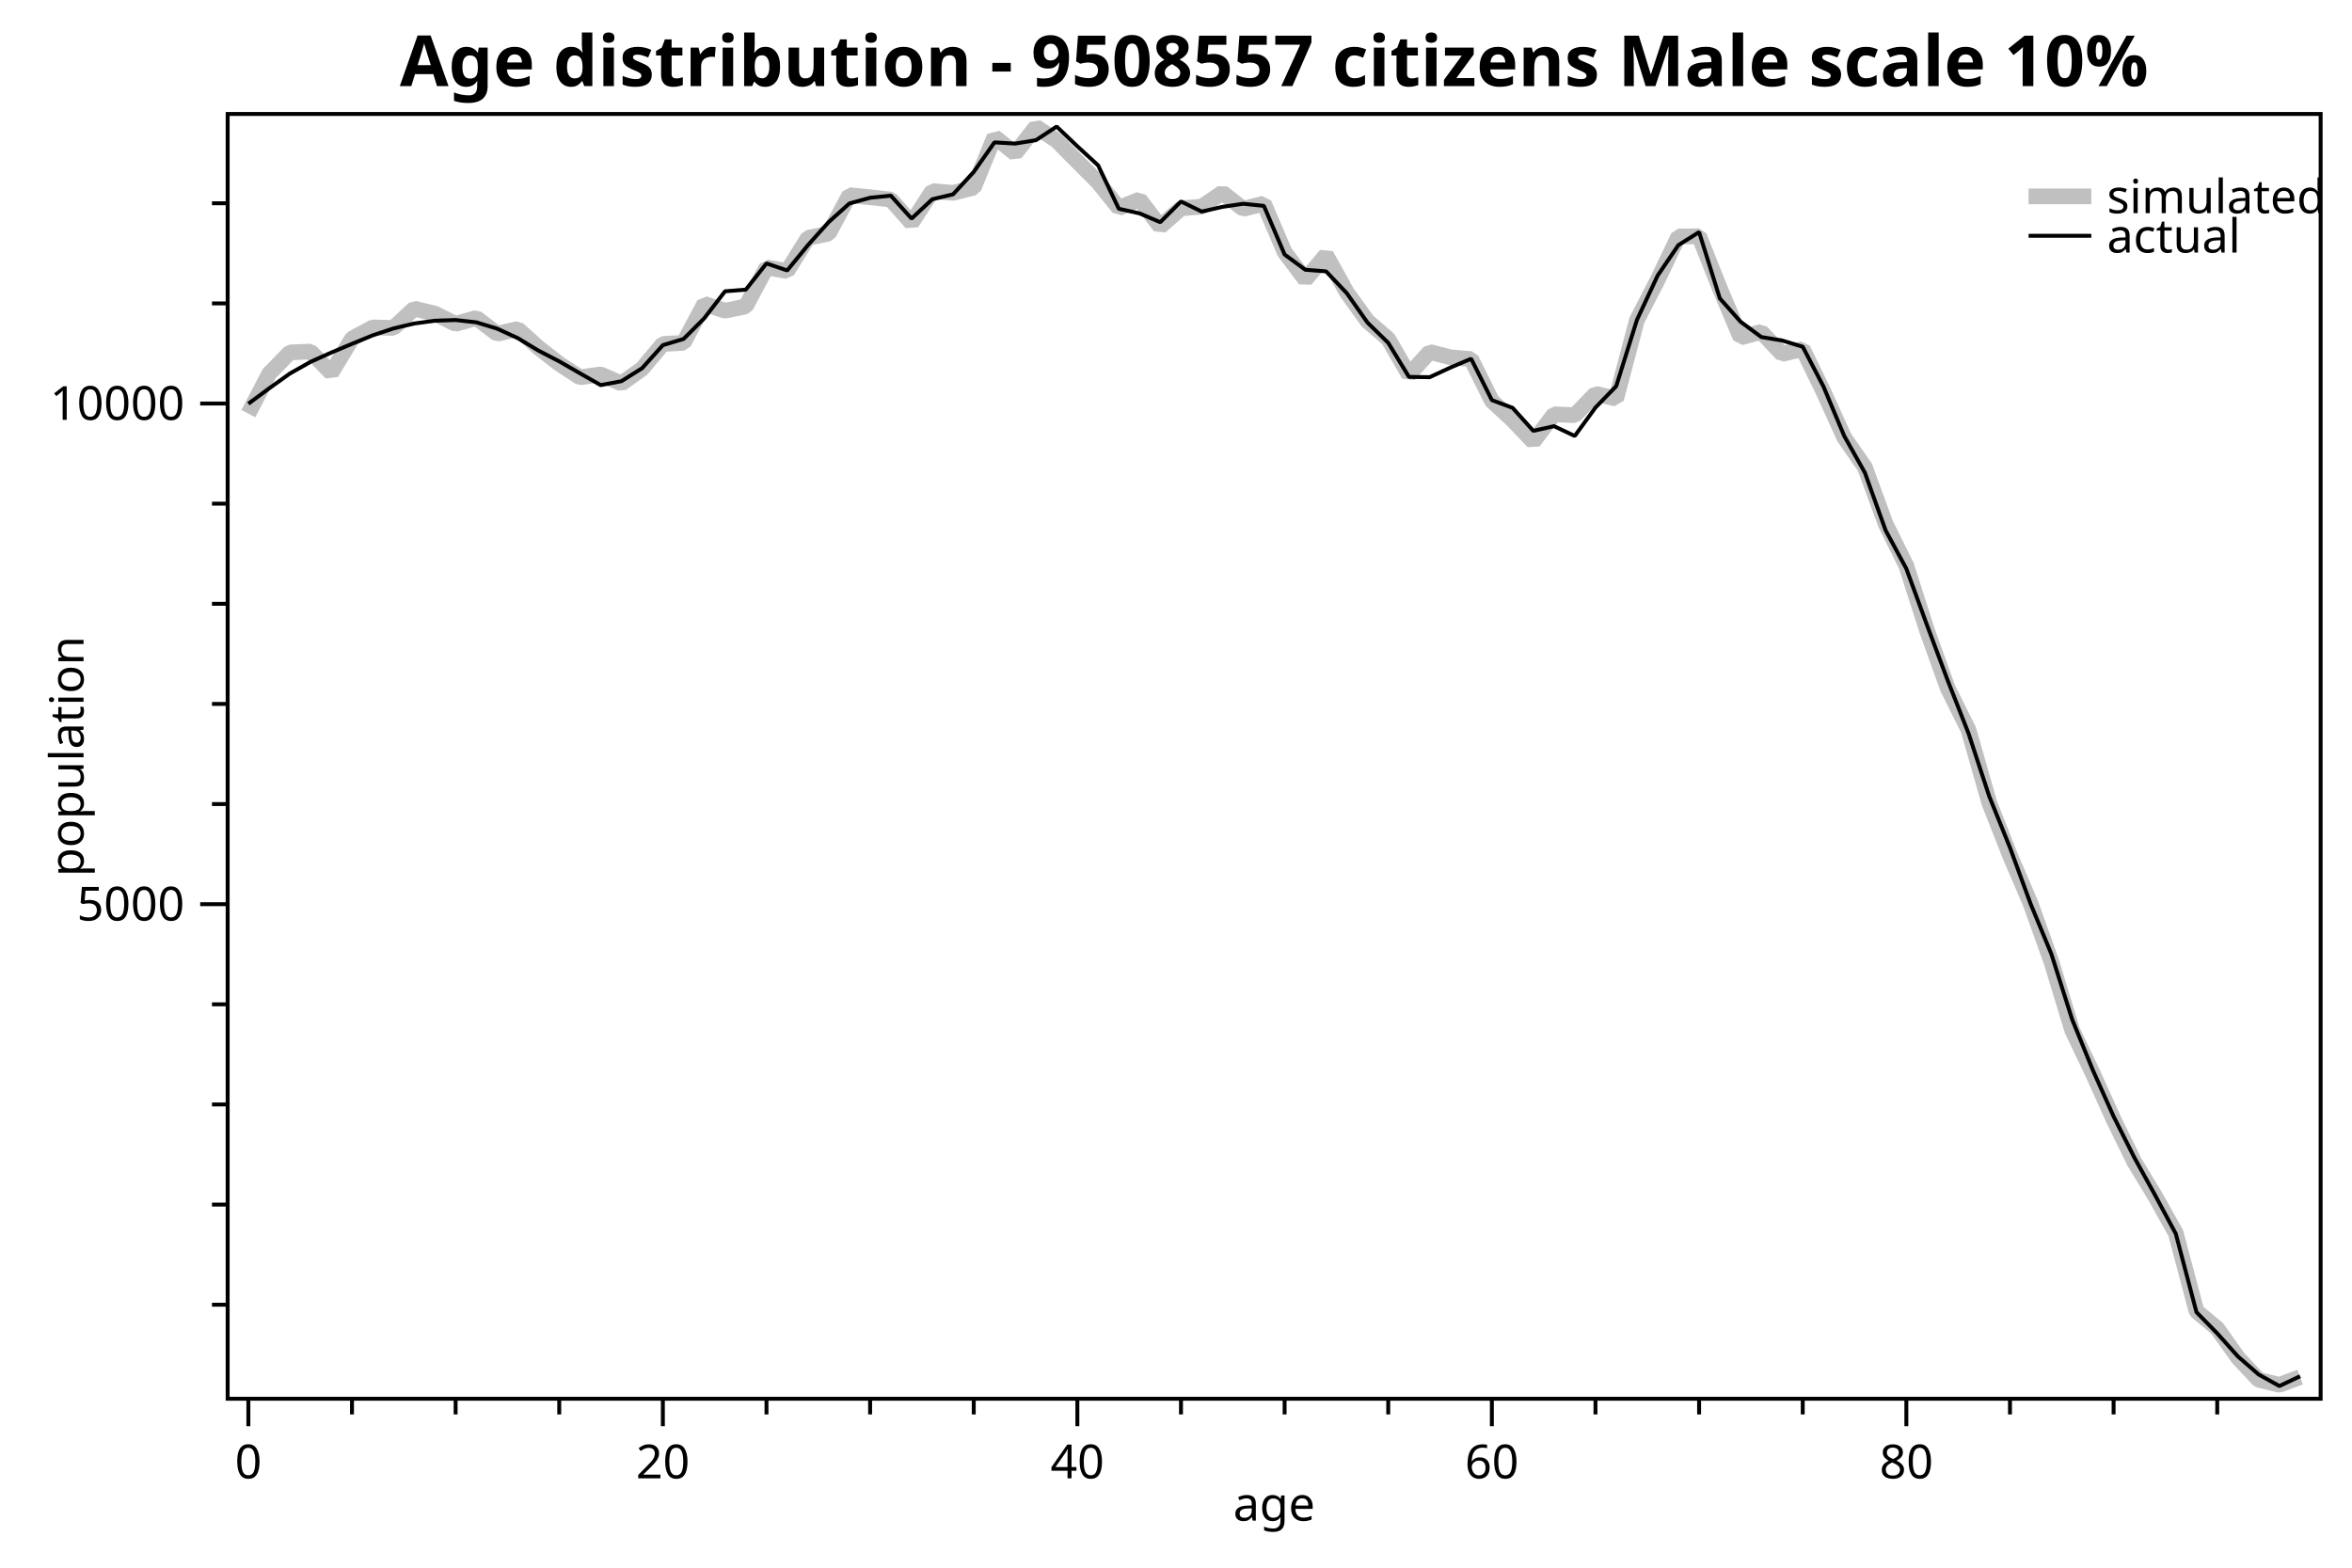
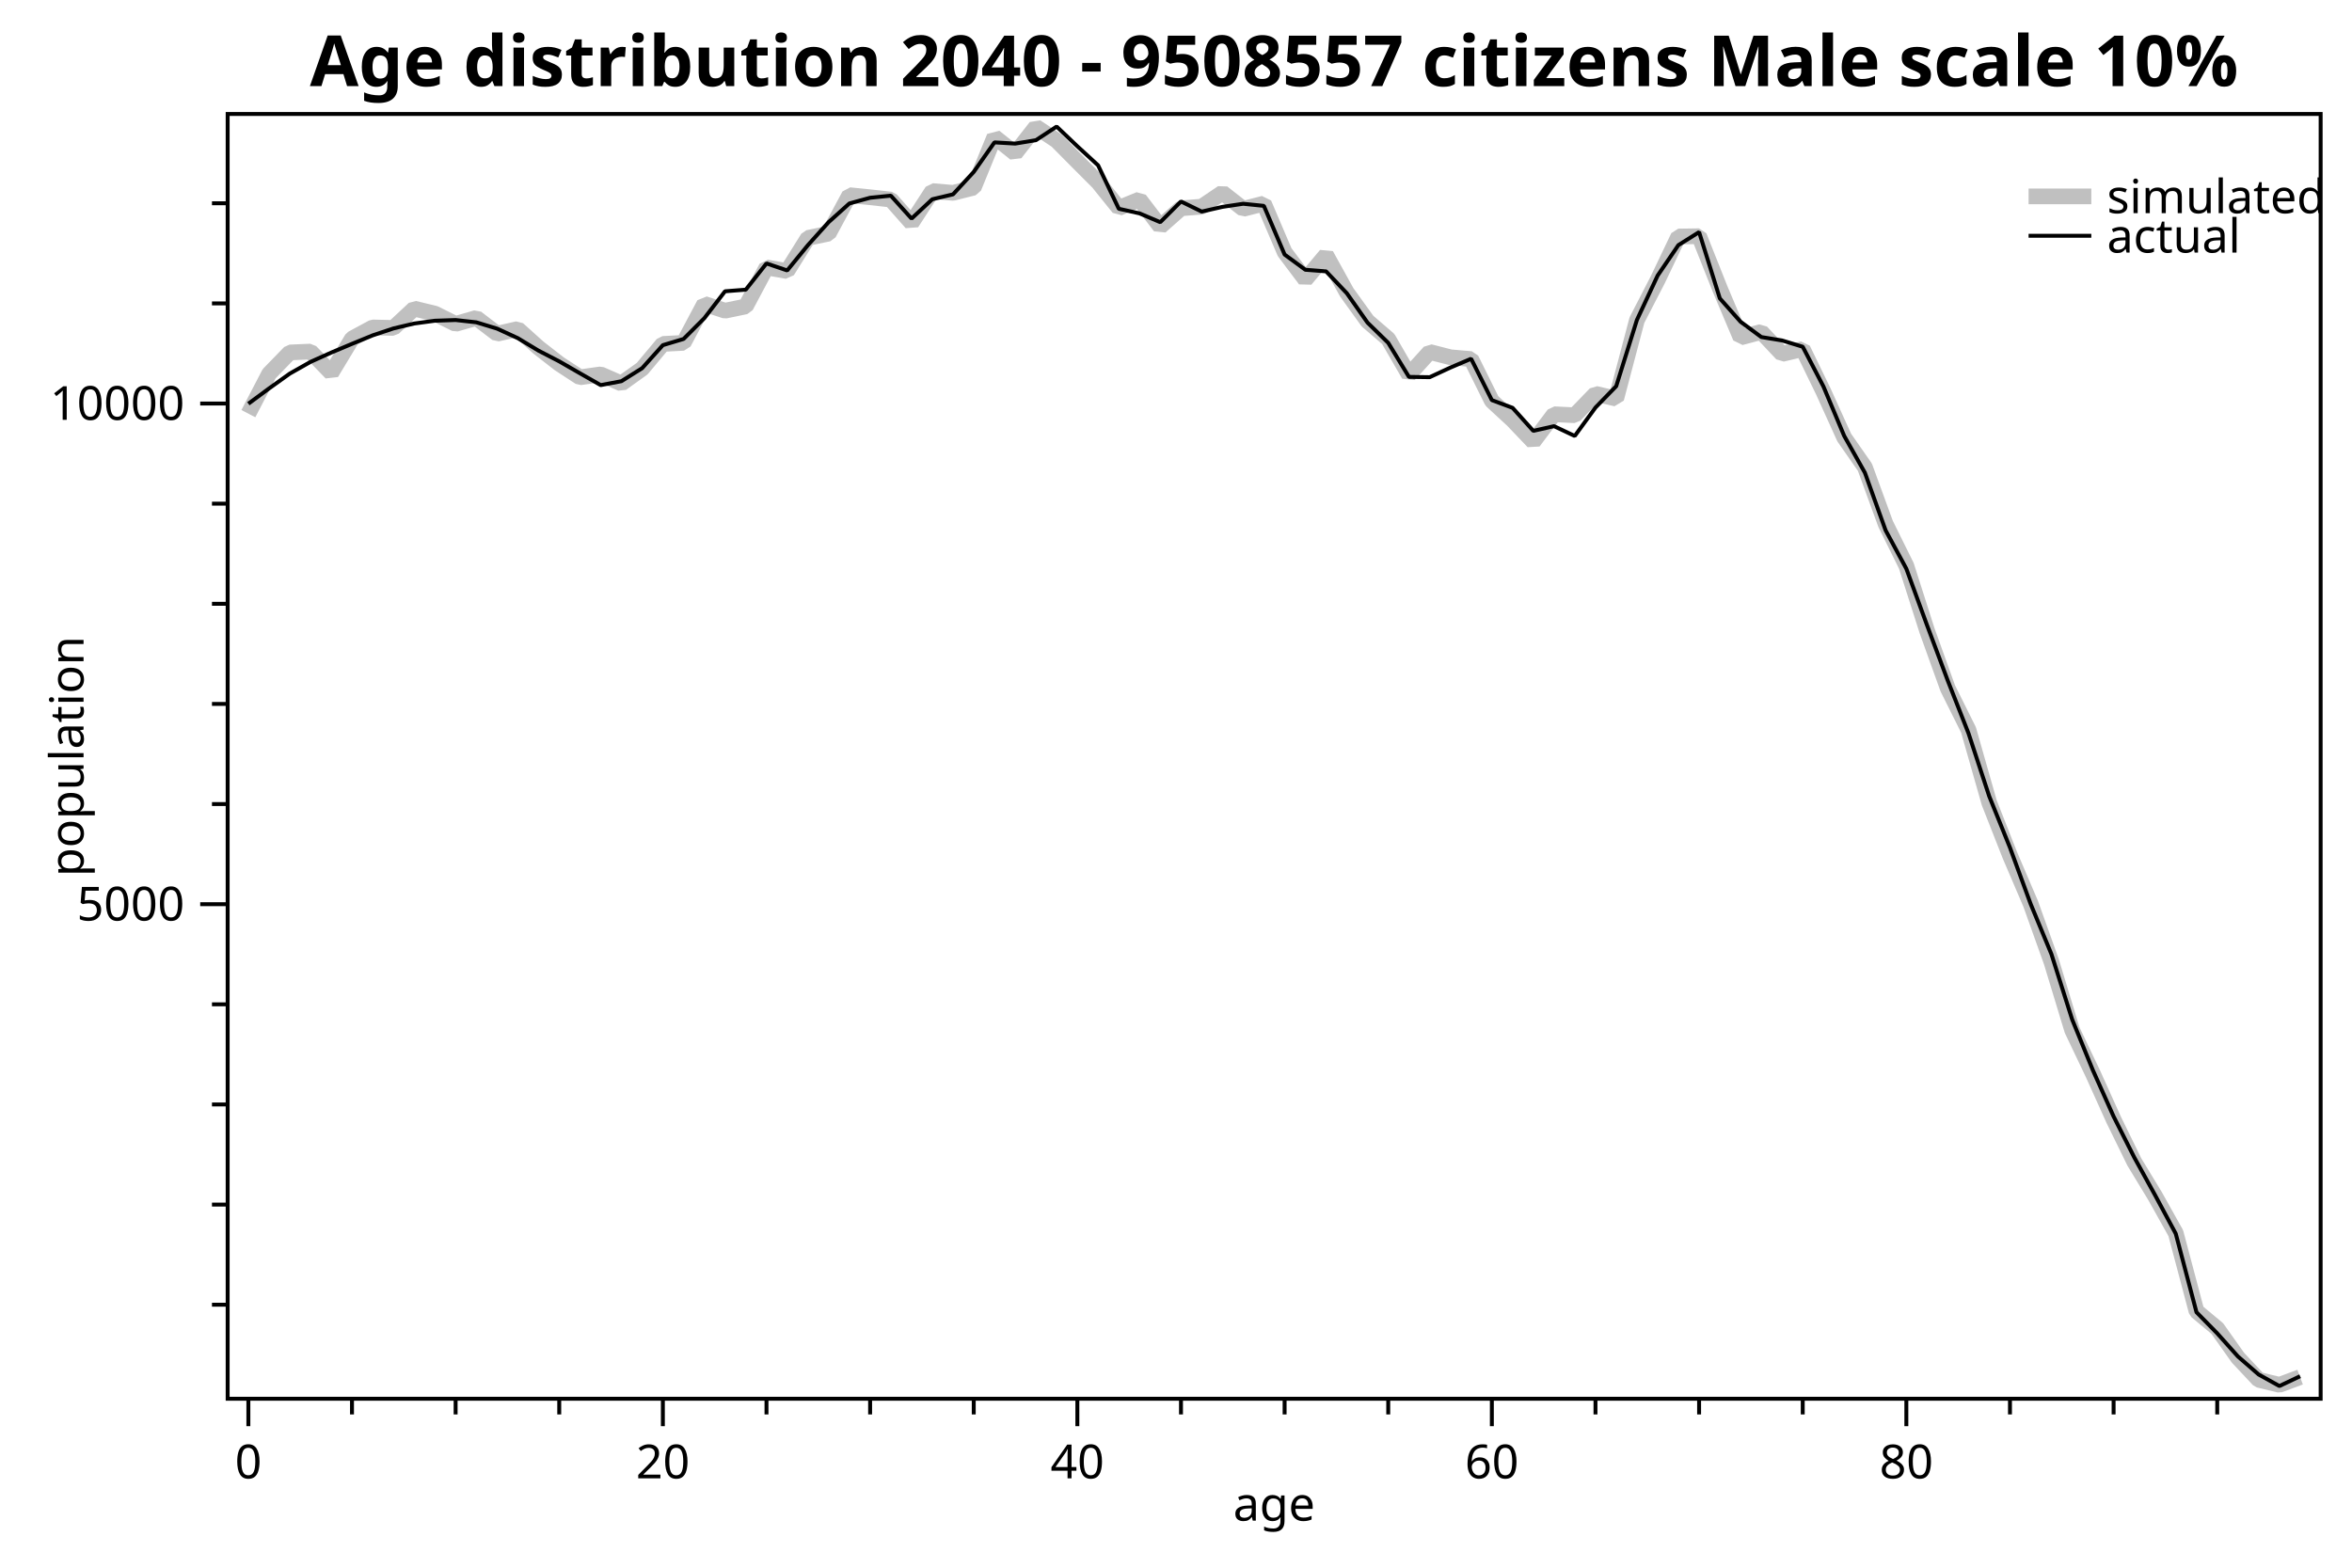
<svg xmlns="http://www.w3.org/2000/svg" width="600" height="400" version="1.1">
  <polyline points="89.794,356.894 89.794,360.894" style="fill:none;stroke:black;stroke-width:1" />
  <polyline points="116.229,356.894 116.229,360.894" style="fill:none;stroke:black;stroke-width:1" />
  <polyline points="142.663,356.894 142.663,360.894" style="fill:none;stroke:black;stroke-width:1" />
  <polyline points="195.533,356.894 195.533,360.894" style="fill:none;stroke:black;stroke-width:1" />
  <polyline points="221.967,356.894 221.967,360.894" style="fill:none;stroke:black;stroke-width:1" />
  <polyline points="248.402,356.894 248.402,360.894" style="fill:none;stroke:black;stroke-width:1" />
  <polyline points="301.272,356.894 301.272,360.894" style="fill:none;stroke:black;stroke-width:1" />
  <polyline points="327.706,356.894 327.706,360.894" style="fill:none;stroke:black;stroke-width:1" />
  <polyline points="354.141,356.894 354.141,360.894" style="fill:none;stroke:black;stroke-width:1" />
  <polyline points="407.01,356.894 407.01,360.894" style="fill:none;stroke:black;stroke-width:1" />
  <polyline points="433.445,356.894 433.445,360.894" style="fill:none;stroke:black;stroke-width:1" />
  <polyline points="459.88,356.894 459.88,360.894" style="fill:none;stroke:black;stroke-width:1" />
  <polyline points="512.749,356.894 512.749,360.894" style="fill:none;stroke:black;stroke-width:1" />
  <polyline points="539.183,356.894 539.183,360.894" style="fill:none;stroke:black;stroke-width:1" />
  <polyline points="565.618,356.894 565.618,360.894" style="fill:none;stroke:black;stroke-width:1" />
  <polyline points="58.073,332.902 54.073,332.902" style="fill:none;stroke:black;stroke-width:1" />
  <polyline points="58.073,307.353 54.073,307.353" style="fill:none;stroke:black;stroke-width:1" />
  <polyline points="58.073,281.805 54.073,281.805" style="fill:none;stroke:black;stroke-width:1" />
  <polyline points="58.073,256.255 54.073,256.255" style="fill:none;stroke:black;stroke-width:1" />
  <polyline points="58.073,205.158 54.073,205.158" style="fill:none;stroke:black;stroke-width:1" />
  <polyline points="58.073,179.609 54.073,179.609" style="fill:none;stroke:black;stroke-width:1" />
  <polyline points="58.073,154.06 54.073,154.06" style="fill:none;stroke:black;stroke-width:1" />
  <polyline points="58.073,128.511 54.073,128.511" style="fill:none;stroke:black;stroke-width:1" />
  <polyline points="58.073,77.413 54.073,77.413" style="fill:none;stroke:black;stroke-width:1" />
  <polyline points="58.073,51.864 54.073,51.864" style="fill:none;stroke:black;stroke-width:1" />
  <text dominant-baseline="hanging" text-anchor="middle" transform="translate(63.3594,367.894)" font-family="Segoe UI" font-size="12" font-weight="400" fill="black">0</text>
  <text dominant-baseline="hanging" text-anchor="middle" transform="translate(169.0981,367.894)" font-family="Segoe UI" font-size="12" font-weight="400" fill="black">20</text>
  <text dominant-baseline="hanging" text-anchor="middle" transform="translate(274.8368,367.894)" font-family="Segoe UI" font-size="12" font-weight="400" fill="black">40</text>
  <text dominant-baseline="hanging" text-anchor="middle" transform="translate(380.5755,367.894)" font-family="Segoe UI" font-size="12" font-weight="400" fill="black">60</text>
  <text dominant-baseline="hanging" text-anchor="middle" transform="translate(486.3142,367.894)" font-family="Segoe UI" font-size="12" font-weight="400" fill="black">80</text>
  <polyline points="63.359,356.894 63.359,363.894" style="fill:none;stroke:black;stroke-width:1" />
  <polyline points="169.098,356.894 169.098,363.894" style="fill:none;stroke:black;stroke-width:1" />
  <polyline points="274.837,356.894 274.837,363.894" style="fill:none;stroke:black;stroke-width:1" />
  <polyline points="380.575,356.894 380.575,363.894" style="fill:none;stroke:black;stroke-width:1" />
  <polyline points="486.314,356.894 486.314,363.894" style="fill:none;stroke:black;stroke-width:1" />
  <text dominant-baseline="baseline" text-anchor="middle" transform="translate(325.0365,388)" font-family="Segoe UI" font-size="12" font-weight="400" fill="black">age</text>
  <text dominant-baseline="middle" text-anchor="end" transform="translate(47.073,230.7065)" font-family="Segoe UI" font-size="12" font-weight="400" fill="black">5000</text>
  <text dominant-baseline="middle" text-anchor="end" transform="translate(47.073,102.9616)" font-family="Segoe UI" font-size="12" font-weight="400" fill="black">10000</text>
  <polyline points="58.073,230.707 51.073,230.707" style="fill:none;stroke:black;stroke-width:1" />
  <polyline points="58.073,102.962 51.073,102.962" style="fill:none;stroke:black;stroke-width:1" />
  <text dominant-baseline="hanging" text-anchor="middle" transform="translate(12,192.9868) rotate(-90)" font-family="Segoe UI" font-size="12" font-weight="400" fill="black">population</text>
  <polyline points="63.359,105.542 68.646,95.374 73.933,89.932 79.22,89.702 84.507,95.169 89.794,86.406 95.081,83.544 100.368,83.672 105.655,78.741 110.942,80.019 116.229,82.65 121.516,81.117 126.803,85.154 132.09,83.953 137.376,88.705 142.663,92.819 147.95,96.268 153.237,95.527 158.524,97.852 163.811,94.07 169.098,87.76 174.385,87.479 179.672,77.54 184.959,79.278 190.246,78.179 195.533,68.24 200.82,69.16 206.107,60.703 211.394,59.605 216.68,49.794 221.967,50.331 227.254,50.918 232.541,56.897 237.828,48.747 243.115,49.206 248.402,47.878 253.689,34.925 258.976,39.14 264.263,32.37 269.55,35.87 274.837,41.21 280.124,46.498 285.411,53.064 290.698,50.893 295.985,57.816 301.272,53.141 306.558,52.732 311.845,49.155 317.132,53.294 322.419,51.94 327.706,64.332 332.993,71.358 338.28,65.047 343.567,74.602 348.854,81.935 354.141,86.483 359.428,95.629 364.715,89.804 370.002,91.158 375.288,91.618 380.575,102.297 385.862,107.177 391.149,112.721 396.436,105.695 401.723,105.951 407.01,100.483 412.297,101.71 417.584,81.679 422.871,71.434 428.158,60.346 433.445,60.269 438.732,73.58 444.019,86.099 449.306,84.694 454.593,90.315 459.88,89.063 465.166,99.947 470.453,111.623 475.74,119.211 481.027,133.697 486.314,144.376 491.601,160.932 496.888,175.649 502.175,186.251 507.462,204.825 512.749,218.264 518.036,230.63 523.323,245.423 528.61,262.847 533.897,273.935 539.183,285.662 544.471,296.47 549.757,305.182 555.044,314.635 560.331,334.563 565.618,338.958 570.905,346.418 576.192,352.064 581.479,353.342 586.766,351.375" style="fill:none;stroke:rgb(192,192,192);stroke-width:4;stroke-linejoin:bevel" />
  <polyline points="63.359,103.013 68.646,99.104 73.933,95.322 79.22,92.333 84.507,89.957 89.794,87.734 95.081,85.563 100.368,83.8 105.655,82.548 110.942,81.833 116.229,81.654 121.516,82.241 126.803,83.851 132.09,86.278 137.376,89.472 142.663,92.205 147.95,95.246 153.237,98.261 158.524,97.264 163.811,93.943 169.098,88.067 174.385,86.483 179.672,81.194 184.959,74.321 190.246,73.912 195.533,67.219 200.82,69.007 206.107,62.543 211.394,56.667 216.68,51.915 221.967,50.458 227.254,49.922 232.541,55.773 237.828,50.842 243.115,49.59 248.402,43.867 253.689,36.33 258.976,36.636 264.263,35.768 269.55,32.293 274.837,37.326 280.124,42.181 285.411,53.269 290.698,54.444 295.985,56.692 301.272,51.404 306.558,53.984 311.845,52.783 317.132,51.991 322.419,52.528 327.706,64.945 332.993,68.828 338.28,69.237 343.567,74.807 348.854,82.318 354.141,87.479 359.428,96.165 364.715,96.242 370.002,93.79 375.288,91.541 380.575,102.093 385.862,104.06 391.149,109.936 396.436,108.736 401.723,111.239 407.01,103.984 412.297,98.542 417.584,81.628 422.871,70.31 428.158,62.543 433.445,59.222 438.732,76.135 444.019,82.088 449.306,85.997 454.593,86.866 459.88,88.475 465.166,98.618 470.453,111.214 475.74,120.616 481.027,135.332 486.314,145.117 491.601,159.553 496.888,173.681 502.175,187.12 507.462,203.19 512.749,216.271 518.036,230.681 523.323,243.456 528.61,260.113 533.897,273.067 539.183,284.87 544.471,295.346 549.757,304.926 555.044,314.788 560.331,334.819 565.618,340.209 570.905,346.111 576.192,350.71 581.479,353.648 586.766,351.144" style="fill:none;stroke:black;stroke-width:1;stroke-linejoin:bevel" />
-   <text dominant-baseline="hanging" text-anchor="middle" transform="translate(325.0365,8)" font-family="Segoe UI" font-size="18" font-weight="700" fill="black">Age distribution - 9508557 citizens Male scale 10% </text>
+   <text dominant-baseline="hanging" text-anchor="middle" transform="translate(325.0365,8)" font-family="Segoe UI" font-size="18" font-weight="700" fill="black">Age distribution 2040 - 9508557 citizens Male scale 10% </text>
  <polygon points="58.073,29.079 592,29.079 592,356.894 58.073,356.894" style="fill:none;stroke:black;stroke-width:1" />
  <polygon points="509.498,37.08 584,37.08 584,73.186 509.498,73.186" style="fill:none;stroke:none;" />
  <text dominant-baseline="hanging" text-anchor="start" transform="translate(537.498,45.0795)" font-family="Segoe UI" font-size="12" font-weight="400" fill="black">simulated</text>
  <polyline points="517.498,50.106 533.498,50.106" style="fill:none;stroke:rgb(192,192,192);stroke-width:4" />
  <text dominant-baseline="hanging" text-anchor="start" transform="translate(537.498,55.1325)" font-family="Segoe UI" font-size="12" font-weight="400" fill="black">actual</text>
  <polyline points="517.498,60.159 533.498,60.159" style="fill:none;stroke:black;stroke-width:1" />
</svg>
